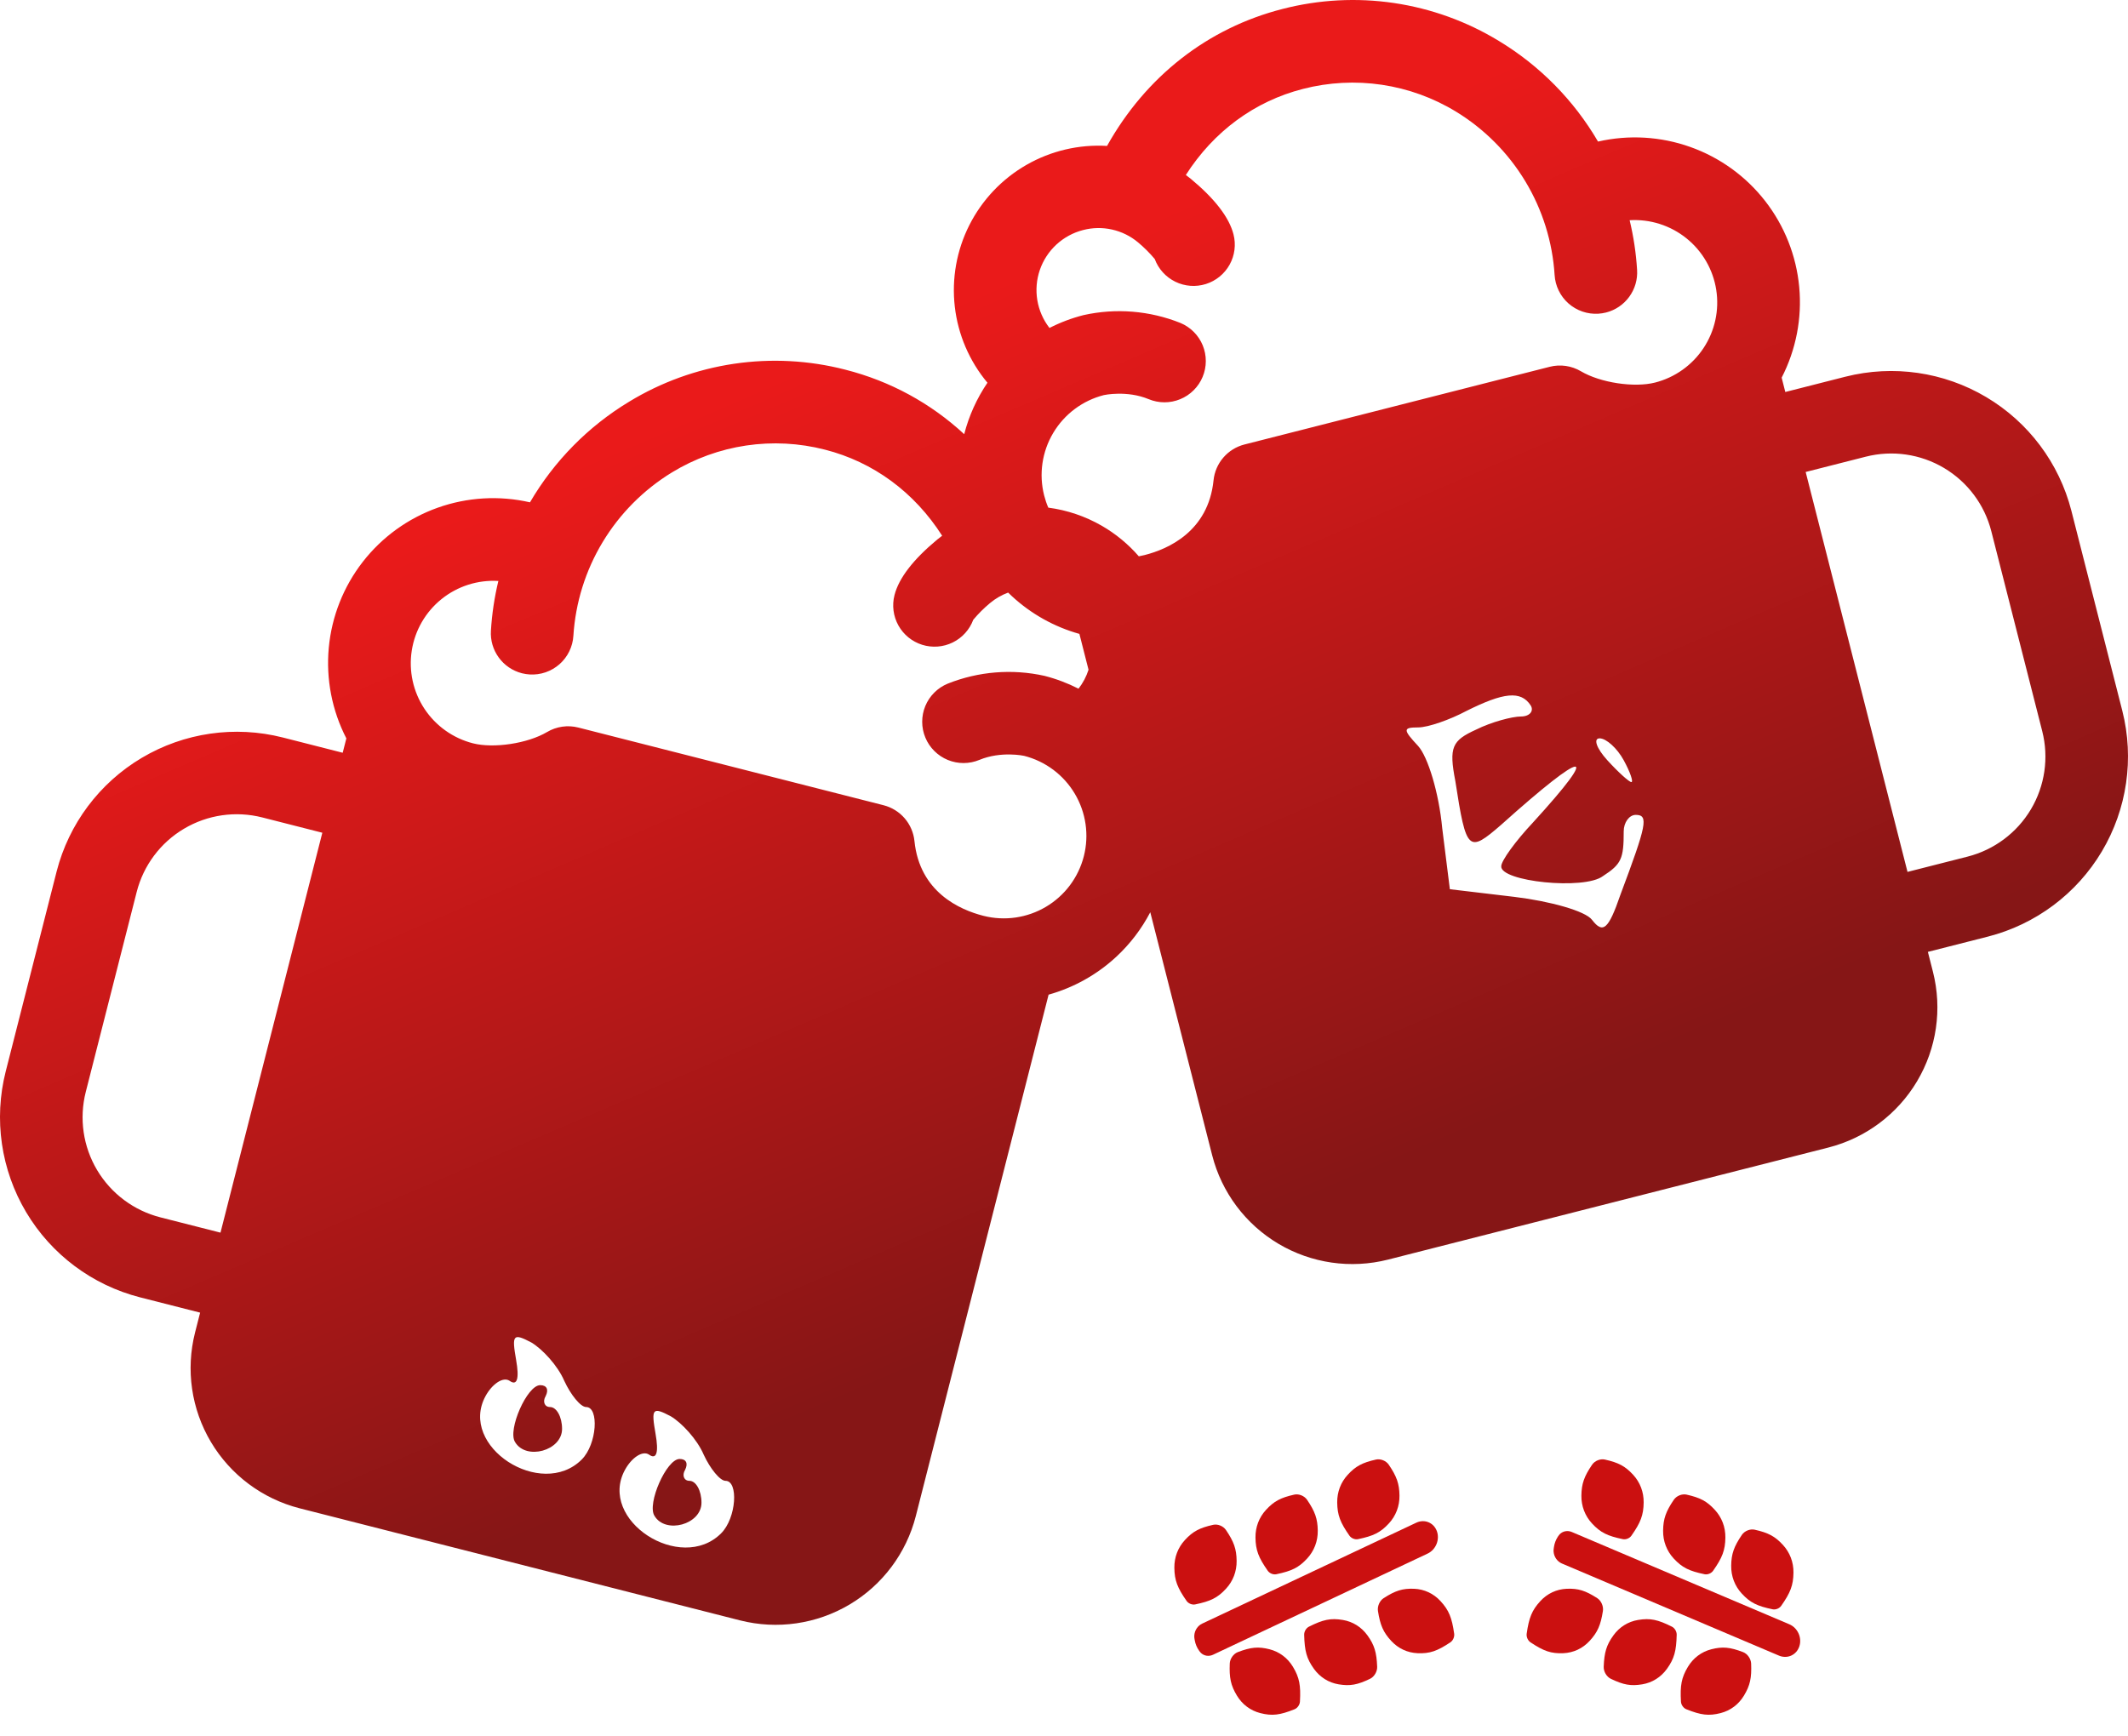
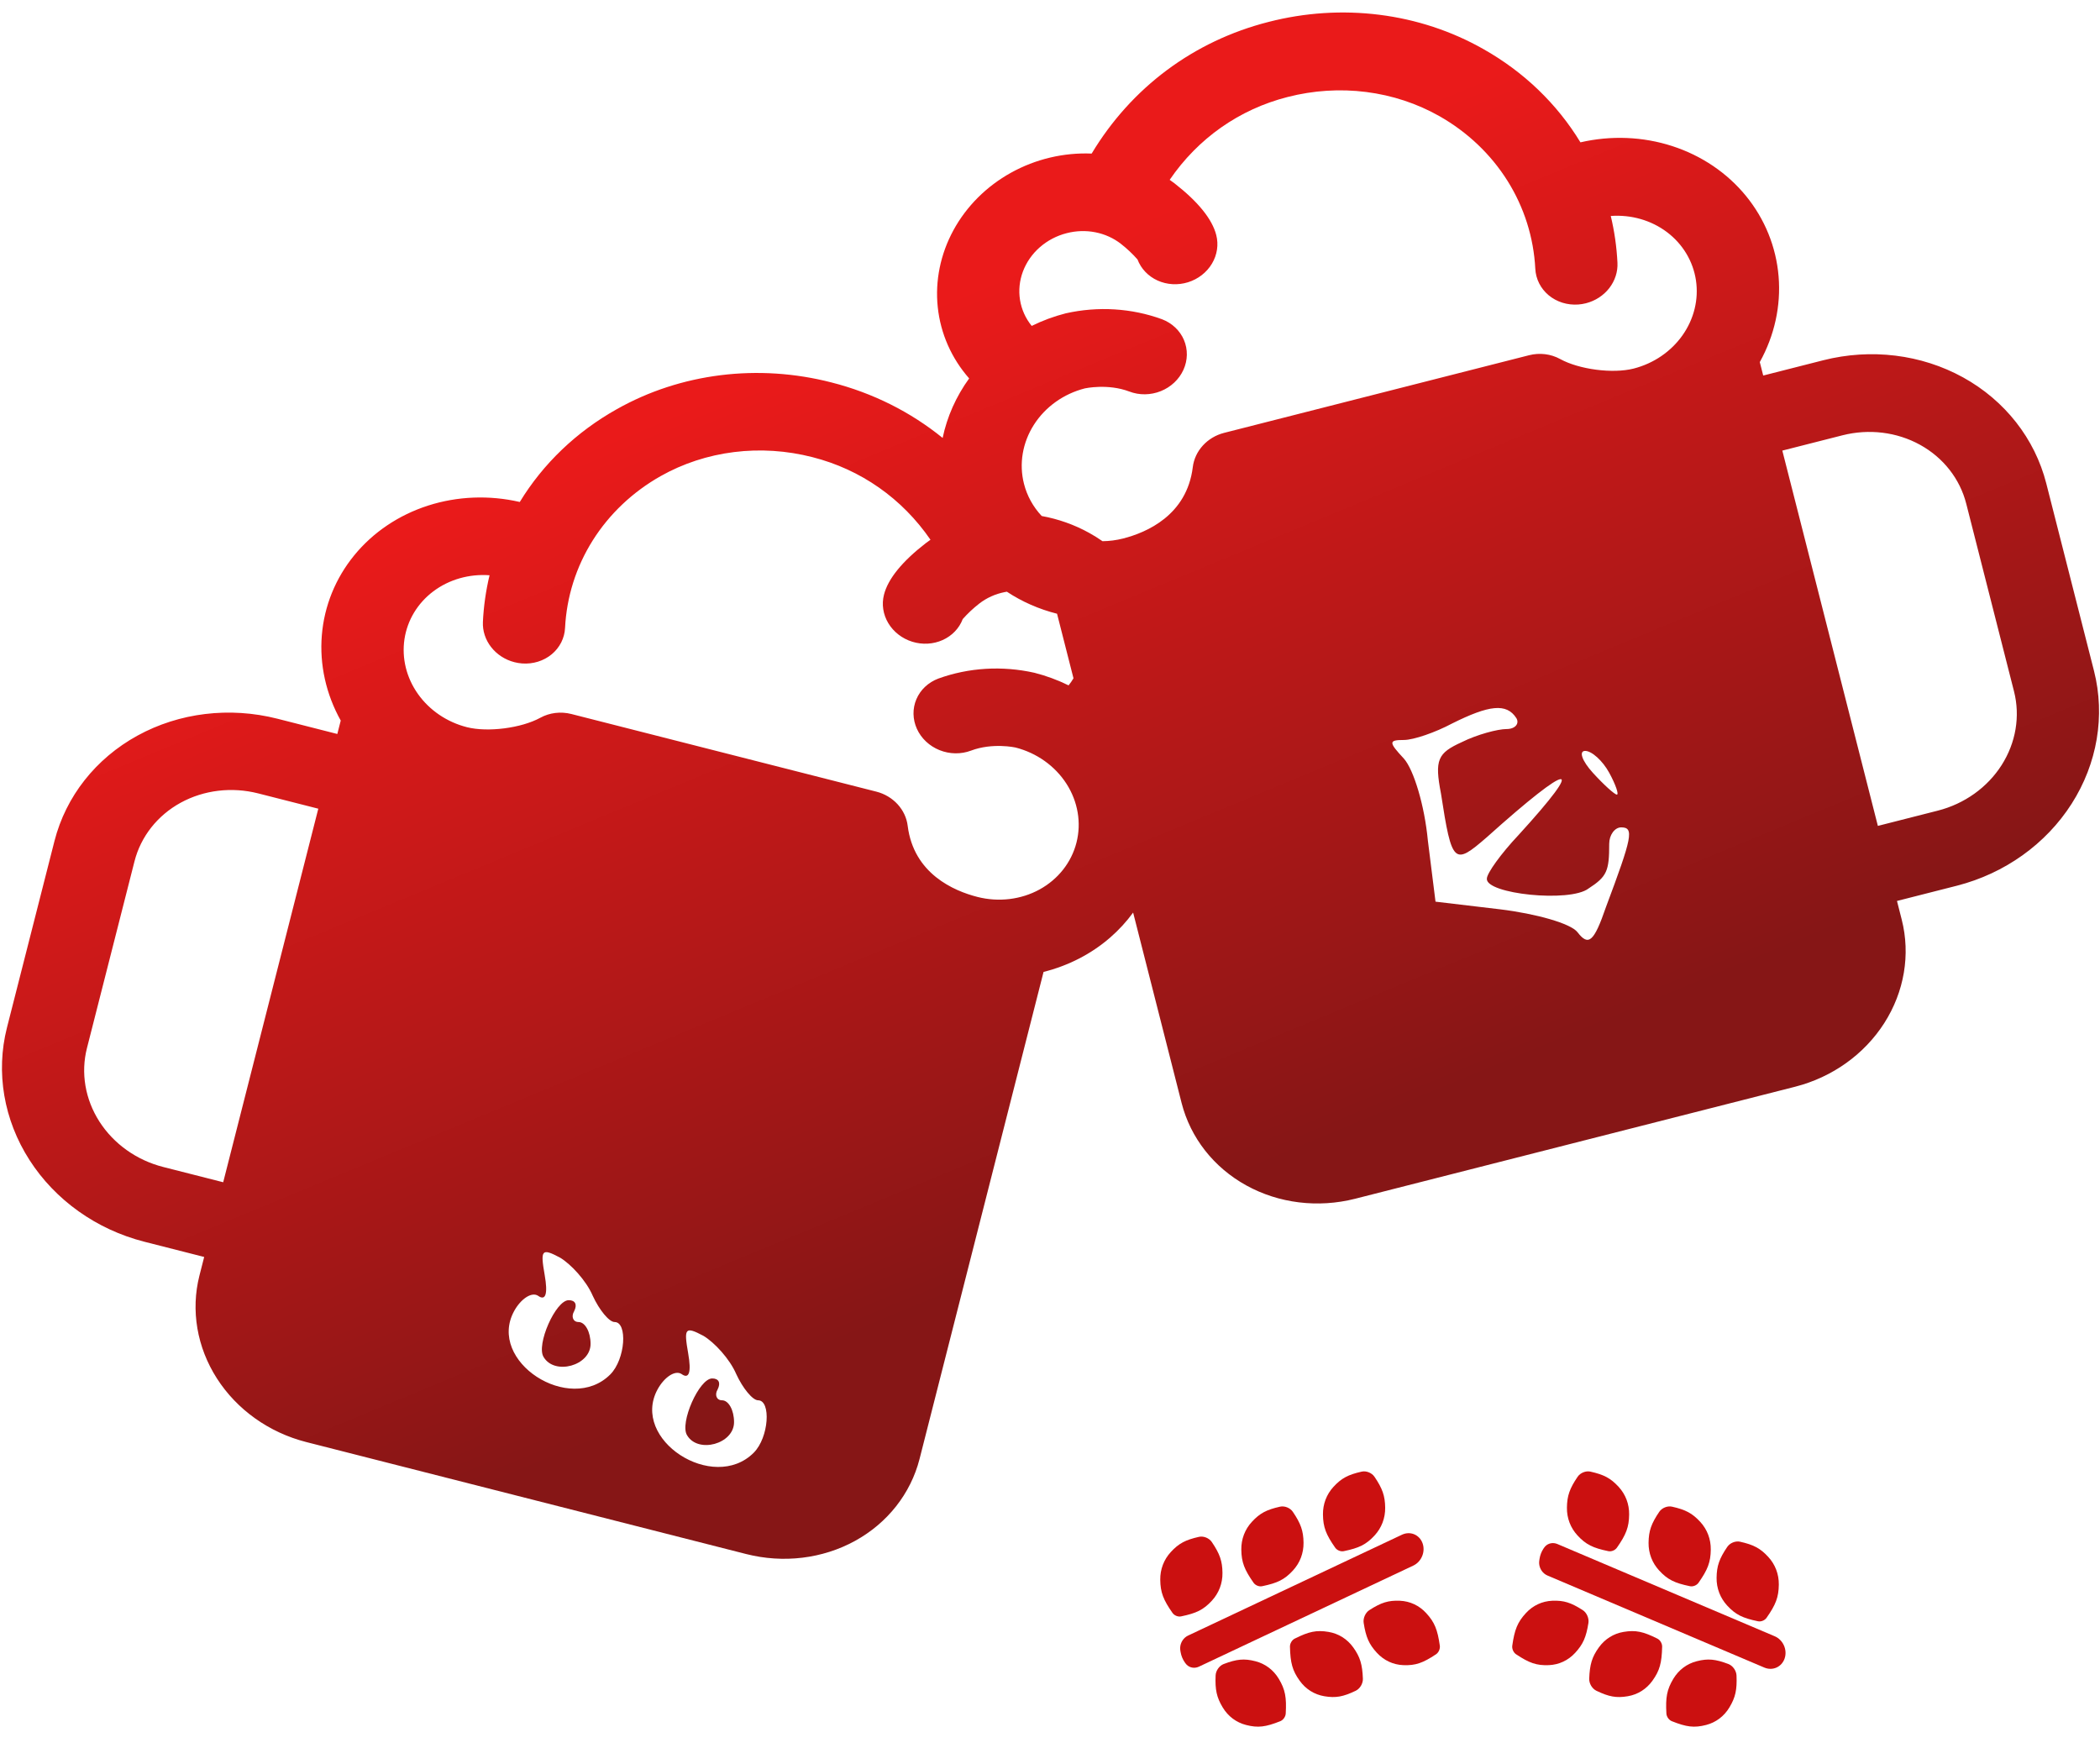
- <svg xmlns="http://www.w3.org/2000/svg" width="163" height="133" viewBox="0 0 163 133" fill="none">
-   <path d="M128.198 119.404C127.664 118.823 127.381 118.08 127.39 117.28C127.401 116.364 127.602 115.806 128.209 114.911C128.414 114.607 128.839 114.436 129.19 114.514C130.225 114.746 130.74 115.015 131.352 115.68C131.887 116.26 132.169 117.003 132.16 117.803C132.149 118.778 131.923 119.346 131.222 120.347C131.081 120.548 130.799 120.662 130.563 120.613C129.39 120.369 128.849 120.111 128.198 119.404Z" fill="#CB1010" />
-   <path d="M133.413 122.091C132.879 121.511 132.596 120.767 132.605 119.967C132.616 119.051 132.817 118.494 133.424 117.598C133.63 117.295 134.054 117.123 134.405 117.202C135.441 117.434 135.956 117.702 136.568 118.367C137.102 118.948 137.385 119.691 137.376 120.491C137.364 121.465 137.138 122.034 136.437 123.034C136.296 123.235 136.015 123.349 135.779 123.3C134.605 123.057 134.064 122.798 133.413 122.091Z" fill="#CB1010" />
-   <path d="M131.799 131.252C132.552 131.058 133.178 130.588 133.587 129.908C134.056 129.129 134.178 128.548 134.133 127.456C134.117 127.087 133.849 126.707 133.512 126.579C132.517 126.201 131.943 126.142 131.08 126.364C130.327 126.558 129.701 127.028 129.291 127.708C128.793 128.536 128.687 129.141 128.757 130.372C128.77 130.62 128.949 130.872 129.173 130.961C130.29 131.406 130.881 131.487 131.799 131.252Z" fill="#CB1010" />
-   <path d="M121.939 116.717C121.405 116.136 121.122 115.393 121.131 114.593C121.142 113.677 121.343 113.119 121.95 112.224C122.155 111.92 122.58 111.749 122.931 111.828C123.967 112.06 124.482 112.328 125.094 112.993C125.628 113.573 125.911 114.317 125.901 115.117C125.89 116.091 125.664 116.66 124.963 117.66C124.822 117.861 124.54 117.975 124.305 117.926C123.131 117.683 122.59 117.424 121.939 116.717Z" fill="#CB1010" />
-   <path d="M125.47 124.117C124.704 124.245 124.042 124.661 123.58 125.303C123.05 126.039 122.882 126.609 122.84 127.7C122.825 128.07 123.062 128.471 123.388 128.627C124.349 129.089 124.916 129.196 125.794 129.049C126.56 128.92 127.222 128.504 127.685 127.862C128.248 127.079 128.402 126.485 128.431 125.252C128.437 125.004 128.28 124.738 128.063 124.63C126.986 124.091 126.403 123.96 125.47 124.117Z" fill="#CB1010" />
-   <path d="M119.748 126.664C120.524 126.631 121.229 126.301 121.763 125.721C122.375 125.056 122.608 124.512 122.779 123.434C122.836 123.069 122.648 122.641 122.343 122.445C121.443 121.868 120.892 121.691 120.004 121.728C119.228 121.761 118.523 122.091 117.988 122.671C117.338 123.378 117.115 123.948 116.941 125.169C116.906 125.414 117.032 125.698 117.234 125.832C118.24 126.501 118.803 126.704 119.748 126.664Z" fill="#CB1010" />
-   <path d="M100.13 119.404C100.664 118.823 100.947 118.08 100.938 117.28C100.927 116.364 100.726 115.806 100.119 114.911C99.913 114.607 99.489 114.436 99.138 114.514C98.102 114.746 97.587 115.015 96.975 115.68C96.441 116.26 96.158 117.003 96.167 117.803C96.179 118.778 96.405 119.346 97.106 120.347C97.247 120.548 97.528 120.662 97.764 120.613C98.938 120.369 99.479 120.111 100.13 119.404Z" fill="#CB1010" />
-   <path d="M93.915 121.717C94.45 121.137 94.732 120.393 94.723 119.593C94.713 118.677 94.512 118.119 93.905 117.224C93.699 116.921 93.275 116.749 92.924 116.828C91.888 117.06 91.373 117.328 90.761 117.993C90.227 118.574 89.944 119.317 89.953 120.117C89.964 121.091 90.191 121.66 90.891 122.66C91.032 122.861 91.314 122.975 91.55 122.926C92.724 122.683 93.265 122.424 93.915 121.717Z" fill="#CB1010" />
-   <path d="M96.531 131.252C95.777 131.058 95.151 130.588 94.742 129.908C94.273 129.129 94.152 128.548 94.197 127.456C94.212 127.087 94.48 126.707 94.817 126.579C95.812 126.201 96.386 126.142 97.249 126.364C98.002 126.558 98.628 127.028 99.038 127.708C99.536 128.536 99.642 129.141 99.573 130.372C99.559 130.62 99.38 130.872 99.156 130.961C98.039 131.406 97.448 131.487 96.531 131.252Z" fill="#CB1010" />
-   <path d="M106.389 116.717C106.923 116.136 107.206 115.393 107.197 114.593C107.186 113.677 106.985 113.119 106.378 112.224C106.173 111.92 105.748 111.749 105.397 111.828C104.362 112.06 103.846 112.328 103.234 112.993C102.7 113.573 102.417 114.317 102.427 115.117C102.438 116.091 102.664 116.66 103.365 117.66C103.506 117.861 103.788 117.975 104.024 117.926C105.197 117.683 105.738 117.424 106.389 116.717Z" fill="#CB1010" />
-   <path d="M102.858 124.117C103.624 124.245 104.286 124.661 104.748 125.303C105.278 126.039 105.446 126.609 105.488 127.7C105.503 128.07 105.266 128.471 104.94 128.627C103.979 129.089 103.412 129.196 102.534 129.049C101.768 128.92 101.106 128.504 100.644 127.862C100.08 127.079 99.927 126.485 99.897 125.252C99.891 125.004 100.048 124.738 100.265 124.63C101.342 124.091 101.925 123.96 102.858 124.117Z" fill="#CB1010" />
-   <path d="M108.58 126.664C107.804 126.631 107.099 126.301 106.564 125.721C105.952 125.056 105.719 124.512 105.549 123.434C105.491 123.069 105.68 122.641 105.985 122.445C106.884 121.868 107.435 121.691 108.324 121.728C109.1 121.761 109.805 122.091 110.339 122.671C110.99 123.378 111.212 123.948 111.386 125.169C111.421 125.414 111.296 125.698 111.094 125.832C110.088 126.501 109.524 126.704 108.58 126.664Z" fill="#CB1010" />
-   <path d="M119.642 119.794C119.287 119.644 119.037 119.292 119.003 118.897V118.897C118.996 118.816 118.999 118.735 119.011 118.655L119.029 118.529C119.07 118.252 119.167 117.991 119.313 117.763L119.362 117.687C119.391 117.642 119.423 117.601 119.46 117.562V117.562C119.699 117.309 120.066 117.237 120.397 117.377L137.058 124.448C137.701 124.721 138.044 125.479 137.825 126.142V126.142C137.606 126.805 136.907 127.121 136.264 126.849L119.642 119.794Z" fill="#CB1010" />
-   <path d="M92.086 124.396C91.739 124.56 91.501 124.92 91.48 125.317V125.317C91.476 125.398 91.481 125.48 91.495 125.559L91.517 125.684C91.567 125.959 91.672 126.216 91.826 126.438L91.876 126.511C91.907 126.555 91.941 126.596 91.978 126.633V126.633C92.226 126.876 92.593 126.934 92.918 126.781L109.354 119.031C109.984 118.734 110.3 117.964 110.06 117.31V117.31C109.819 116.657 109.114 116.368 108.484 116.665L92.086 124.396Z" fill="#CB1010" />
-   <path fill-rule="evenodd" clip-rule="evenodd" d="M136.75 30.034L141.351 28.863C145.012 27.935 148.89 28.496 152.136 30.422C155.382 32.348 157.729 35.483 158.664 39.137L162.564 54.458C163.491 58.114 162.927 61.989 160.998 65.233C159.068 68.477 155.93 70.824 152.272 71.76L147.671 72.931L148.061 74.463C148.782 77.307 148.344 80.321 146.843 82.844C145.342 85.367 142.901 87.193 140.056 87.92L106.316 96.509C103.469 97.231 100.452 96.795 97.928 95.297C95.404 93.798 93.578 91.361 92.851 88.518L88.109 69.894C87.441 71.173 86.557 72.332 85.491 73.318C84.021 74.677 82.248 75.668 80.32 76.208L70.149 116.158C69.422 119 67.597 121.438 65.072 122.936C62.548 124.434 59.531 124.871 56.684 124.149L22.944 115.56C20.099 114.832 17.658 113.007 16.157 110.484C14.656 107.961 14.218 104.947 14.939 102.103L15.329 100.571L10.728 99.399C7.07 98.464 3.932 96.117 2.002 92.873C0.073 89.629 -0.491 85.754 0.436 82.097L4.336 66.777C5.271 63.122 7.619 59.988 10.864 58.062C14.11 56.136 17.988 55.575 21.649 56.502L26.25 57.674L26.53 56.574C25.428 54.433 24.961 52.023 25.184 49.626C25.407 47.23 26.31 44.947 27.788 43.047C29.266 41.147 31.256 39.708 33.525 38.9C35.794 38.092 38.247 37.949 40.595 38.487C42.443 35.324 45.053 32.673 48.19 30.777C50.645 29.282 53.375 28.294 56.219 27.872C59.064 27.451 61.964 27.604 64.749 28.323C68.2 29.201 71.292 30.895 73.856 33.266C74.217 31.863 74.818 30.529 75.636 29.324C74.251 27.666 73.381 25.639 73.135 23.493C72.889 21.347 73.276 19.176 74.25 17.247C75.225 15.318 76.742 13.715 78.616 12.637C80.49 11.559 82.639 11.052 84.797 11.18C87.773 5.854 92.517 2.143 98.251 0.683C101.036 -0.036 103.936 -0.189 106.781 0.232C109.625 0.654 112.356 1.642 114.81 3.137C117.947 5.033 120.558 7.684 122.405 10.847C124.753 10.309 127.206 10.453 129.475 11.261C131.744 12.068 133.735 13.507 135.212 15.407C136.69 17.308 137.593 19.59 137.816 21.987C138.039 24.383 137.572 26.794 136.471 28.935L136.75 30.034ZM87.231 42.623C86.424 41.693 85.463 40.898 84.384 40.277C83.119 39.55 81.73 39.082 80.297 38.894C80.168 38.594 80.062 38.282 79.98 37.961C79.566 36.336 79.816 34.612 80.674 33.17C81.532 31.728 82.928 30.685 84.555 30.271C84.572 30.267 86.32 29.891 87.981 30.581C88.365 30.741 88.776 30.823 89.192 30.824C89.608 30.824 90.019 30.743 90.403 30.584C90.788 30.426 91.137 30.194 91.431 29.9C91.726 29.607 91.96 29.259 92.119 28.875C92.279 28.492 92.362 28.081 92.362 27.666C92.363 27.25 92.282 26.839 92.124 26.455C91.965 26.071 91.733 25.723 91.439 25.428C91.146 25.134 90.797 24.901 90.414 24.742C88.058 23.8 85.472 23.591 82.995 24.143C82.092 24.373 81.217 24.703 80.387 25.127C79.905 24.505 79.585 23.773 79.456 22.997C79.328 22.221 79.394 21.424 79.65 20.68C79.906 19.936 80.344 19.267 80.923 18.733C81.502 18.2 82.205 17.819 82.968 17.624C83.692 17.436 84.45 17.423 85.179 17.587C85.909 17.75 86.589 18.084 87.163 18.563C87.63 18.951 88.061 19.381 88.451 19.846C88.733 20.606 89.296 21.228 90.025 21.584C90.753 21.941 91.59 22.005 92.364 21.762C93.138 21.519 93.79 20.989 94.184 20.281C94.578 19.573 94.686 18.74 94.483 17.955C94.153 16.659 93.052 15.226 91.202 13.693C91.14 13.642 91.075 13.593 91.01 13.544C90.949 13.498 90.889 13.453 90.833 13.407C92.964 10.071 96.1 7.756 99.811 6.811C101.782 6.303 103.835 6.196 105.848 6.495C107.861 6.795 109.793 7.495 111.529 8.555C113.702 9.882 115.522 11.713 116.836 13.892C118.151 16.071 118.92 18.534 119.08 21.074C119.106 21.488 119.212 21.894 119.395 22.267C119.577 22.64 119.831 22.974 120.142 23.249C120.454 23.524 120.816 23.735 121.209 23.87C121.602 24.005 122.018 24.061 122.433 24.035C122.632 24.023 122.829 23.992 123.022 23.943C123.735 23.761 124.362 23.336 124.795 22.741C125.229 22.147 125.442 21.421 125.398 20.687C125.319 19.401 125.128 18.125 124.827 16.872C126.399 16.777 127.95 17.271 129.177 18.258C130.403 19.244 131.218 20.652 131.46 22.207C131.703 23.762 131.357 25.352 130.489 26.665C129.622 27.979 128.295 28.923 126.769 29.312C125.172 29.719 122.577 29.323 121.101 28.449C120.38 28.021 119.517 27.896 118.704 28.103L95.316 34.057C94.688 34.218 94.125 34.568 93.703 35.06C93.28 35.551 93.019 36.161 92.954 36.805C92.555 40.716 89.477 42.069 87.675 42.527C87.528 42.565 87.38 42.597 87.231 42.623ZM77.221 45.403C76.719 45.588 76.251 45.858 75.837 46.203C75.37 46.591 74.939 47.02 74.549 47.486C74.267 48.245 73.704 48.868 72.976 49.224C72.248 49.581 71.41 49.644 70.636 49.402C69.862 49.159 69.21 48.629 68.816 47.921C68.422 47.212 68.315 46.38 68.517 45.595C68.847 44.299 69.948 42.866 71.798 41.333C71.86 41.282 71.925 41.232 71.99 41.184C72.051 41.138 72.111 41.093 72.167 41.047C70.036 37.711 66.9 35.396 63.189 34.451C61.218 33.943 59.165 33.836 57.152 34.135C55.139 34.435 53.208 35.135 51.471 36.194C49.299 37.522 47.478 39.352 46.164 41.531C44.85 43.71 44.08 46.174 43.92 48.713C43.895 49.128 43.788 49.533 43.605 49.907C43.423 50.28 43.169 50.613 42.858 50.889C42.547 51.163 42.184 51.374 41.791 51.51C41.398 51.645 40.982 51.701 40.567 51.675C40.369 51.663 40.172 51.632 39.978 51.583C39.266 51.4 38.638 50.975 38.205 50.381C37.771 49.787 37.558 49.06 37.603 48.327C37.681 47.041 37.872 45.764 38.174 44.512C36.601 44.417 35.05 44.911 33.824 45.897C32.597 46.884 31.783 48.292 31.54 49.847C31.297 51.402 31.643 52.991 32.511 54.305C33.379 55.619 34.705 56.563 36.231 56.952C37.828 57.358 40.423 56.963 41.899 56.089C42.621 55.66 43.483 55.536 44.296 55.742L67.684 61.696C68.312 61.858 68.875 62.208 69.298 62.699C69.72 63.191 69.981 63.8 70.046 64.445C70.445 68.356 73.523 69.708 75.325 70.167C76.952 70.581 78.677 70.333 80.12 69.476C81.563 68.62 82.606 67.226 83.02 65.6C83.434 63.975 83.184 62.252 82.326 60.81C81.469 59.368 80.073 58.325 78.446 57.911C78.428 57.906 76.681 57.531 75.019 58.221C74.635 58.38 74.224 58.463 73.808 58.463C73.393 58.464 72.981 58.383 72.597 58.224C72.212 58.066 71.863 57.833 71.569 57.54C71.274 57.247 71.04 56.898 70.881 56.515C70.721 56.132 70.638 55.721 70.638 55.305C70.637 54.89 70.718 54.479 70.876 54.095C71.035 53.711 71.267 53.362 71.561 53.068C71.854 52.774 72.203 52.541 72.586 52.382C74.942 51.44 77.528 51.231 80.006 51.782C80.909 52.013 81.783 52.343 82.613 52.766C82.952 52.329 83.211 51.837 83.379 51.314L82.68 48.568C80.752 48.028 78.979 47.037 77.51 45.678C77.412 45.588 77.316 45.496 77.221 45.403ZM155.563 62.008C156.635 60.205 156.947 58.051 156.43 56.019L152.529 40.699C152.012 38.667 150.708 36.925 148.905 35.854C147.101 34.783 144.945 34.473 142.911 34.991L138.31 36.162L146.111 66.803L150.712 65.632C152.745 65.114 154.49 63.81 155.563 62.008ZM7.437 89.647C6.365 87.845 6.053 85.691 6.57 83.659L10.471 68.338C10.988 66.307 12.292 64.564 14.095 63.494C15.899 62.423 18.055 62.113 20.089 62.63L24.69 63.802L16.889 94.442L12.288 93.271C10.255 92.754 8.51 91.45 7.437 89.647ZM50.214 109.856C50.465 111.28 50.297 111.866 49.711 111.447C49.209 111.112 48.371 111.698 47.869 112.62C45.775 116.472 52.14 120.577 55.239 117.478C56.412 116.305 56.579 113.457 55.574 113.457C55.155 113.457 54.402 112.536 53.899 111.447C53.397 110.274 52.224 109.018 51.386 108.516C49.962 107.762 49.879 107.929 50.214 109.856ZM52.475 112.62C52.224 113.038 52.392 113.457 52.81 113.457C53.313 113.457 53.732 114.211 53.732 115.132C53.732 116.808 50.968 117.561 50.13 116.137C49.544 115.216 51.051 111.782 52.056 111.782C52.559 111.782 52.727 112.117 52.475 112.62ZM39.032 105.793C39.618 106.212 39.786 105.626 39.535 104.202C39.2 102.276 39.283 102.108 40.707 102.862C41.545 103.364 42.718 104.621 43.22 105.793C43.723 106.882 44.476 107.803 44.895 107.803C45.9 107.803 45.733 110.651 44.56 111.824C41.461 114.923 35.096 110.819 37.19 106.966C37.692 106.045 38.53 105.458 39.032 105.793ZM42.131 107.803C41.712 107.803 41.545 107.385 41.796 106.966C42.047 106.463 41.88 106.128 41.377 106.128C40.372 106.128 38.865 109.562 39.451 110.484C40.289 111.908 43.053 111.154 43.053 109.479C43.053 108.557 42.634 107.803 42.131 107.803ZM112.312 54.477C111.056 55.147 109.381 55.733 108.627 55.733C107.454 55.733 107.454 55.901 108.627 57.157C109.381 57.995 110.218 60.759 110.469 63.439L111.056 68.129L115.997 68.716C118.761 69.051 121.442 69.804 121.944 70.475C122.782 71.563 123.2 71.228 124.122 68.548C126.132 63.188 126.299 62.434 125.294 62.434C124.792 62.434 124.373 63.02 124.373 63.69C124.373 65.784 124.205 66.203 122.782 67.124C121.358 68.213 114.909 67.543 114.992 66.37C114.992 65.952 116.081 64.444 117.421 63.02C122.698 57.241 121.525 57.325 114.992 63.188C112.48 65.365 112.312 65.282 111.474 59.837C110.972 57.241 111.223 56.738 113.066 55.901C114.238 55.315 115.83 54.896 116.5 54.896C117.17 54.896 117.505 54.477 117.254 54.058C116.5 52.886 115.16 53.053 112.312 54.477ZM124.959 59.921C124.792 59.921 123.954 59.167 123.117 58.246C122.279 57.325 122.028 56.571 122.53 56.571C123.033 56.571 123.87 57.325 124.373 58.246C124.876 59.167 125.127 59.921 124.959 59.921Z" fill="url(#paint0_linear_304_225)" />
+ <svg xmlns="http://www.w3.org/2000/svg" width="161" height="134" viewBox="0 0 161 134" fill="none">
+   <path d="M127.198 120.403C126.664 119.823 126.381 119.08 126.39 118.279C126.401 117.363 126.602 116.806 127.209 115.91C127.414 115.607 127.839 115.435 128.19 115.514C129.225 115.746 129.74 116.014 130.352 116.679C130.887 117.26 131.169 118.003 131.16 118.803C131.149 119.777 130.923 120.346 130.222 121.346C130.081 121.547 129.799 121.661 129.563 121.612C128.39 121.369 127.848 121.11 127.198 120.403Z" fill="#CB1010" />
+   <path d="M132.413 123.091C131.879 122.51 131.596 121.767 131.605 120.967C131.616 120.051 131.817 119.493 132.424 118.598C132.63 118.294 133.054 118.123 133.405 118.201C134.441 118.433 134.956 118.702 135.568 119.367C136.102 119.947 136.385 120.69 136.376 121.49C136.364 122.465 136.138 123.033 135.437 124.034C135.296 124.235 135.015 124.349 134.779 124.3C133.605 124.056 133.064 123.798 132.413 123.091Z" fill="#CB1010" />
+   <path d="M130.799 132.251C131.552 132.057 132.178 131.587 132.587 130.907C133.056 130.129 133.178 129.547 133.133 128.456C133.117 128.086 132.849 127.707 132.512 127.578C131.517 127.201 130.943 127.142 130.08 127.364C129.327 127.557 128.701 128.028 128.291 128.707C127.793 129.535 127.687 130.14 127.757 131.372C127.77 131.619 127.949 131.871 128.173 131.961C129.29 132.406 129.881 132.487 130.799 132.251Z" fill="#CB1010" />
+   <path d="M120.939 117.717C120.405 117.136 120.122 116.393 120.131 115.593C120.142 114.676 120.343 114.119 120.95 113.223C121.155 112.92 121.58 112.748 121.931 112.827C122.967 113.059 123.482 113.328 124.094 113.992C124.628 114.573 124.911 115.316 124.901 116.116C124.89 117.09 124.664 117.659 123.963 118.659C123.822 118.86 123.54 118.974 123.305 118.925C122.131 118.682 121.59 118.423 120.939 117.717Z" fill="#CB1010" />
+   <path d="M124.47 125.116C123.704 125.245 123.042 125.66 122.58 126.303C122.05 127.039 121.882 127.608 121.84 128.7C121.825 129.069 122.062 129.47 122.388 129.627C123.349 130.088 123.916 130.196 124.794 130.048C125.56 129.919 126.222 129.504 126.685 128.861C127.248 128.079 127.402 127.485 127.431 126.251C127.437 126.004 127.28 125.737 127.063 125.629C125.986 125.091 125.403 124.959 124.47 125.116Z" fill="#CB1010" />
+   <path d="M118.748 127.664C119.524 127.631 120.229 127.301 120.763 126.72C121.375 126.056 121.608 125.512 121.779 124.433C121.836 124.068 121.648 123.64 121.343 123.445C120.443 122.867 119.892 122.69 119.004 122.727C118.228 122.76 117.523 123.09 116.988 123.671C116.338 124.377 116.115 124.948 115.941 126.168C115.906 126.414 116.032 126.698 116.234 126.832C117.24 127.5 117.803 127.703 118.748 127.664Z" fill="#CB1010" />
+   <path d="M99.13 120.403C99.664 119.823 99.947 119.08 99.938 118.279C99.927 117.363 99.726 116.806 99.119 115.91C98.913 115.607 98.489 115.435 98.138 115.514C97.102 115.746 96.587 116.014 95.975 116.679C95.441 117.26 95.158 118.003 95.167 118.803C95.179 119.777 95.405 120.346 96.106 121.346C96.247 121.547 96.528 121.661 96.764 121.612C97.938 121.369 98.479 121.11 99.13 120.403Z" fill="#CB1010" />
+   <path d="M92.915 122.717C93.45 122.136 93.732 121.393 93.723 120.593C93.713 119.677 93.512 119.119 92.905 118.224C92.699 117.92 92.275 117.749 91.924 117.827C90.888 118.059 90.373 118.328 89.761 118.993C89.227 119.573 88.944 120.316 88.953 121.116C88.964 122.091 89.191 122.659 89.891 123.66C90.032 123.861 90.314 123.975 90.55 123.926C91.724 123.682 92.265 123.424 92.915 122.717Z" fill="#CB1010" />
+   <path d="M95.531 132.251C94.777 132.057 94.151 131.587 93.742 130.907C93.273 130.129 93.152 129.547 93.197 128.456C93.212 128.086 93.48 127.707 93.817 127.578C94.812 127.201 95.386 127.142 96.249 127.364C97.002 127.557 97.628 128.028 98.038 128.707C98.536 129.535 98.642 130.14 98.573 131.372C98.559 131.619 98.38 131.871 98.156 131.961C97.039 132.406 96.448 132.487 95.531 132.251Z" fill="#CB1010" />
+   <path d="M105.389 117.717C105.923 117.136 106.206 116.393 106.197 115.593C106.186 114.676 105.985 114.119 105.378 113.223C105.173 112.92 104.748 112.748 104.397 112.827C103.362 113.059 102.846 113.328 102.234 113.992C101.7 114.573 101.417 115.316 101.427 116.116C101.438 117.09 101.664 117.659 102.365 118.659C102.506 118.86 102.788 118.974 103.024 118.925C104.197 118.682 104.738 118.423 105.389 117.717Z" fill="#CB1010" />
+   <path d="M101.858 125.116C102.624 125.245 103.286 125.66 103.748 126.303C104.278 127.039 104.446 127.608 104.488 128.7C104.503 129.069 104.266 129.47 103.94 129.627C102.979 130.088 102.412 130.196 101.534 130.048C100.768 129.919 100.106 129.504 99.644 128.861C99.08 128.079 98.927 127.485 98.897 126.251C98.891 126.004 99.048 125.737 99.265 125.629C100.342 125.091 100.925 124.959 101.858 125.116Z" fill="#CB1010" />
+   <path d="M107.58 127.664C106.804 127.631 106.099 127.301 105.564 126.72C104.952 126.056 104.719 125.512 104.549 124.433C104.491 124.068 104.68 123.64 104.985 123.445C105.884 122.867 106.435 122.69 107.324 122.727C108.1 122.76 108.805 123.09 109.339 123.671C109.99 124.377 110.212 124.948 110.386 126.168C110.421 126.414 110.296 126.698 110.094 126.832C109.088 127.5 108.524 127.703 107.58 127.664Z" fill="#CB1010" />
+   <path d="M118.642 120.794C118.287 120.644 118.037 120.292 118.003 119.897C117.996 119.816 117.999 119.735 118.011 119.655L118.029 119.529C118.07 119.252 118.167 118.991 118.313 118.763L118.362 118.687C118.391 118.642 118.423 118.601 118.46 118.562C118.699 118.309 119.066 118.237 119.397 118.377L136.058 125.448C136.701 125.721 137.044 126.479 136.825 127.142C136.606 127.805 135.907 128.121 135.264 127.849L118.642 120.794Z" fill="#CB1010" />
+   <path d="M91.086 125.396C90.739 125.559 90.501 125.92 90.48 126.316C90.476 126.398 90.481 126.48 90.495 126.559L90.517 126.684C90.567 126.959 90.672 127.216 90.826 127.438L90.876 127.511C90.907 127.555 90.941 127.595 90.978 127.632C91.226 127.875 91.593 127.933 91.918 127.78L108.354 120.031C108.984 119.734 109.3 118.963 109.06 118.31C108.819 117.656 108.114 117.367 107.484 117.664L91.086 125.396Z" fill="#CB1010" />
+   <path fill-rule="evenodd" clip-rule="evenodd" d="M135.18 28.792L139.781 27.621C143.441 26.693 147.297 27.166 150.503 28.934C153.708 30.703 156.001 33.623 156.879 37.055L160.542 51.442C161.412 54.876 160.794 58.538 158.825 61.624C156.855 64.71 153.694 66.968 150.036 67.904L145.435 69.075L145.801 70.514C146.478 73.185 145.997 76.033 144.465 78.433C142.933 80.833 140.475 82.59 137.629 83.317L103.89 91.907C101.043 92.628 98.044 92.261 95.551 90.885C93.057 89.51 91.274 87.238 90.591 84.569L86.873 69.965C86.365 70.662 85.775 71.306 85.111 71.882C83.668 73.135 81.918 74.037 80.006 74.515L70.499 111.856C69.82 114.513 68.039 116.773 65.548 118.14C63.057 119.507 60.059 119.869 57.212 119.147L23.473 110.558C20.627 109.831 18.167 108.079 16.633 105.687C15.099 103.296 14.616 100.46 15.289 97.801L15.654 96.369L11.053 95.198C7.394 94.262 4.232 92.01 2.26 88.935C0.287 85.86 -0.334 82.214 0.531 78.796L4.177 64.476C5.051 61.06 7.34 58.154 10.543 56.397C13.746 54.639 17.6 54.174 21.26 55.101L25.861 56.273L26.123 55.245C24.992 53.218 24.489 50.948 24.674 48.702C24.859 46.456 25.723 44.328 27.165 42.567C28.607 40.806 30.567 39.487 32.815 38.764C35.062 38.041 37.503 37.945 39.85 38.486C41.641 35.546 44.2 33.099 47.294 31.368C49.716 30.002 52.42 29.118 55.247 28.766C58.073 28.415 60.965 28.604 63.749 29.322C66.925 30.131 69.81 31.583 72.269 33.576C72.609 31.95 73.3 30.396 74.302 29.013C72.946 27.471 72.109 25.573 71.895 23.553C71.681 21.533 72.1 19.481 73.098 17.648C74.097 15.815 75.632 14.282 77.515 13.239C79.398 12.195 81.546 11.686 83.694 11.774C86.737 6.71 91.517 3.142 97.251 1.682C100.036 0.964 102.928 0.777 105.756 1.133C108.583 1.489 111.289 2.381 113.713 3.755C116.81 5.497 119.373 7.958 121.167 10.913C123.515 10.372 125.956 10.471 128.205 11.2C130.454 11.928 132.416 13.255 133.861 15.025C135.305 16.795 136.172 18.934 136.359 21.19C136.546 23.446 136.046 25.726 134.917 27.76L135.18 28.792ZM84.525 41.493C84.195 41.262 83.85 41.047 83.493 40.85C82.36 40.224 81.131 39.79 79.864 39.562C79.211 38.866 78.741 38.022 78.505 37.093C78.116 35.567 78.39 33.938 79.266 32.566C80.141 31.194 81.547 30.191 83.174 29.776C83.191 29.772 84.938 29.392 86.584 30.019C86.964 30.164 87.372 30.235 87.786 30.23C88.2 30.224 88.612 30.142 88.997 29.987C89.382 29.832 89.733 29.608 90.031 29.327C90.329 29.046 90.567 28.714 90.731 28.351C90.896 27.987 90.984 27.598 90.991 27.206C90.998 26.815 90.923 26.428 90.771 26.069C90.619 25.709 90.392 25.384 90.104 25.111C89.816 24.838 89.472 24.623 89.092 24.478C86.759 23.625 84.185 23.466 81.709 24.022C80.806 24.252 79.93 24.576 79.097 24.987C78.626 24.408 78.318 23.723 78.201 22.993C78.084 22.263 78.162 21.512 78.428 20.806C78.694 20.101 79.139 19.464 79.724 18.952C80.309 18.441 81.015 18.071 81.778 17.877C82.502 17.689 83.257 17.666 83.981 17.809C84.706 17.952 85.379 18.258 85.944 18.701C86.403 19.06 86.826 19.458 87.208 19.891C87.478 20.603 88.03 21.182 88.75 21.508C89.471 21.833 90.304 21.881 91.079 21.641C91.854 21.401 92.51 20.891 92.913 20.218C93.317 19.544 93.436 18.758 93.246 18.021C92.936 16.804 91.859 15.469 90.038 14.05C89.978 14.003 89.913 13.958 89.849 13.913C89.79 13.871 89.73 13.829 89.675 13.787C91.847 10.61 95.005 8.382 98.716 7.437C100.687 6.93 102.734 6.798 104.735 7.052C106.736 7.305 108.65 7.937 110.365 8.91C112.51 10.13 114.297 11.829 115.575 13.864C116.852 15.899 117.583 18.211 117.706 20.603C117.725 20.993 117.826 21.374 118.002 21.723C118.178 22.072 118.426 22.383 118.732 22.638C119.038 22.892 119.396 23.086 119.786 23.208C120.176 23.329 120.589 23.376 121.003 23.346C121.201 23.331 121.398 23.299 121.591 23.25C122.304 23.068 122.935 22.658 123.376 22.092C123.816 21.525 124.039 20.837 124.005 20.146C123.946 18.935 123.774 17.734 123.492 16.558C125.06 16.445 126.598 16.888 127.806 17.8C129.013 18.713 129.804 20.029 130.023 21.491C130.243 22.953 129.874 24.457 128.991 25.708C128.107 26.959 126.772 27.868 125.246 28.258C123.649 28.664 121.069 28.329 119.611 27.526C118.899 27.133 118.042 27.028 117.228 27.235L93.841 33.189C93.213 33.35 92.647 33.688 92.218 34.158C91.79 34.627 91.521 35.206 91.447 35.814C90.993 39.507 87.906 40.827 86.104 41.286C85.583 41.419 85.052 41.487 84.525 41.493ZM77.193 45.365C77.14 45.374 77.086 45.383 77.033 45.394C76.309 45.535 75.637 45.839 75.073 46.279C74.614 46.636 74.191 47.033 73.81 47.463C73.541 48.172 72.989 48.747 72.27 49.071C71.55 49.394 70.717 49.441 69.942 49.201C69.167 48.961 68.51 48.453 68.106 47.782C67.702 47.111 67.583 46.328 67.772 45.594C68.08 44.383 69.155 43.055 70.974 41.645C71.034 41.598 71.099 41.553 71.163 41.508C71.222 41.466 71.281 41.425 71.337 41.382C69.162 38.218 66.002 35.995 62.291 35.05C60.32 34.543 58.274 34.41 56.274 34.66C54.273 34.91 52.36 35.537 50.647 36.504C48.504 37.716 46.719 39.406 45.444 41.431C44.169 43.456 43.441 45.756 43.321 48.138C43.303 48.526 43.202 48.905 43.027 49.253C42.851 49.6 42.603 49.91 42.298 50.163C41.992 50.416 41.634 50.609 41.245 50.729C40.855 50.85 40.442 50.896 40.028 50.866C39.83 50.851 39.633 50.818 39.44 50.769C38.727 50.587 38.096 50.179 37.655 49.614C37.214 49.05 36.99 48.364 37.023 47.676C37.081 46.47 37.252 45.275 37.532 44.104C35.965 43.99 34.428 44.43 33.221 45.337C32.015 46.244 31.226 47.553 31.008 49.008C30.791 50.464 31.16 51.962 32.045 53.209C32.93 54.455 34.266 55.362 35.792 55.751C37.389 56.158 39.968 55.827 41.424 55.029C42.136 54.638 42.992 54.535 43.806 54.742L67.194 60.696C67.822 60.857 68.388 61.194 68.817 61.662C69.245 62.13 69.515 62.706 69.589 63.312C70.047 66.99 73.135 68.307 74.937 68.766C76.564 69.18 78.278 68.974 79.702 68.193C81.126 67.411 82.143 66.119 82.53 64.6C82.916 63.081 82.641 61.459 81.764 60.092C80.887 58.725 79.48 57.724 77.853 57.31C77.836 57.306 76.09 56.926 74.445 57.548C74.066 57.691 73.657 57.762 73.243 57.756C72.829 57.75 72.418 57.668 72.033 57.513C71.647 57.358 71.296 57.135 70.998 56.855C70.7 56.575 70.462 56.244 70.297 55.882C70.132 55.519 70.043 55.132 70.036 54.742C70.029 54.353 70.103 53.968 70.255 53.61C70.407 53.252 70.633 52.928 70.92 52.657C71.208 52.386 71.551 52.172 71.931 52.028C74.263 51.181 76.835 51.026 79.312 51.582C80.215 51.812 81.091 52.136 81.924 52.546C82.064 52.374 82.19 52.193 82.301 52.004L81.04 47.054C79.655 46.705 78.354 46.133 77.193 45.365ZM153.456 58.662C154.551 56.947 154.893 54.911 154.407 53.004L150.745 38.617C150.259 36.709 148.986 35.085 147.204 34.102C145.423 33.119 143.279 32.858 141.246 33.376L136.645 34.547L143.97 63.32L148.571 62.149C150.604 61.631 152.362 60.377 153.456 58.662ZM7.623 85.992C6.527 84.283 6.182 82.257 6.666 80.358L10.311 66.037C10.795 64.138 12.066 62.523 13.846 61.546C15.626 60.57 17.768 60.312 19.802 60.83L24.403 62.001L17.112 90.641L12.511 89.47C10.477 88.952 8.719 87.701 7.623 85.992ZM52.76 103.757C53.011 105.181 52.843 105.767 52.257 105.348C51.755 105.013 50.917 105.599 50.414 106.521C48.321 110.374 54.686 114.478 57.785 111.379C58.958 110.206 59.125 107.358 58.12 107.358C57.701 107.358 56.947 106.437 56.445 105.348C55.942 104.176 54.77 102.919 53.932 102.417C52.508 101.663 52.425 101.83 52.76 103.757ZM55.021 106.521C54.77 106.94 54.937 107.358 55.356 107.358C55.859 107.358 56.277 108.112 56.277 109.034C56.277 110.709 53.513 111.462 52.676 110.039C52.09 109.117 53.597 105.683 54.602 105.683C55.105 105.683 55.272 106.018 55.021 106.521ZM41.257 99.348C41.843 99.767 42.011 99.181 41.76 97.757C41.425 95.83 41.508 95.663 42.932 96.417C43.77 96.919 44.942 98.176 45.445 99.348C45.947 100.437 46.701 101.358 47.12 101.358C48.125 101.358 47.958 104.206 46.785 105.379C43.686 108.478 37.321 104.374 39.414 100.521C39.917 99.6 40.755 99.013 41.257 99.348ZM44.356 101.358C43.937 101.358 43.77 100.94 44.021 100.521C44.272 100.018 44.105 99.683 43.602 99.683C42.597 99.683 41.09 103.117 41.676 104.039C42.513 105.462 45.277 104.709 45.277 103.034C45.277 102.112 44.859 101.358 44.356 101.358ZM111.312 55.477C110.056 56.147 108.381 56.733 107.627 56.733C106.454 56.733 106.454 56.9 107.627 58.157C108.381 58.994 109.218 61.758 109.469 64.439L110.056 69.129L114.997 69.715C117.761 70.05 120.441 70.804 120.944 71.474C121.782 72.563 122.2 72.228 123.122 69.548C125.132 64.187 125.299 63.433 124.294 63.433C123.792 63.433 123.373 64.02 123.373 64.69C123.373 66.784 123.205 67.202 121.782 68.124C120.358 69.213 113.908 68.543 113.992 67.37C113.992 66.951 115.081 65.444 116.421 64.02C121.698 58.24 120.525 58.324 113.992 64.187C111.48 66.365 111.312 66.281 110.474 60.837C109.972 58.24 110.223 57.738 112.066 56.9C113.238 56.314 114.83 55.895 115.5 55.895C116.17 55.895 116.505 55.477 116.254 55.058C115.5 53.885 114.16 54.053 111.312 55.477ZM123.959 60.921C123.792 60.921 122.954 60.167 122.117 59.246C121.279 58.324 121.028 57.571 121.53 57.571C122.033 57.571 122.87 58.324 123.373 59.246C123.875 60.167 124.127 60.921 123.959 60.921Z" fill="url(#paint0_linear_304_225)" />
  <defs>
-     <linearGradient id="paint0_linear_304_225" x1="54.981" y1="24.7" x2="86.389" y2="97.882" gradientUnits="userSpaceOnUse">
+     <linearGradient id="paint0_linear_304_225" x1="54.381" y1="24.48" x2="83.567" y2="94.916" gradientUnits="userSpaceOnUse">
      <stop offset="0.073" stop-color="#EA1A1A" />
      <stop offset="1" stop-color="#861616" />
    </linearGradient>
  </defs>
</svg>
